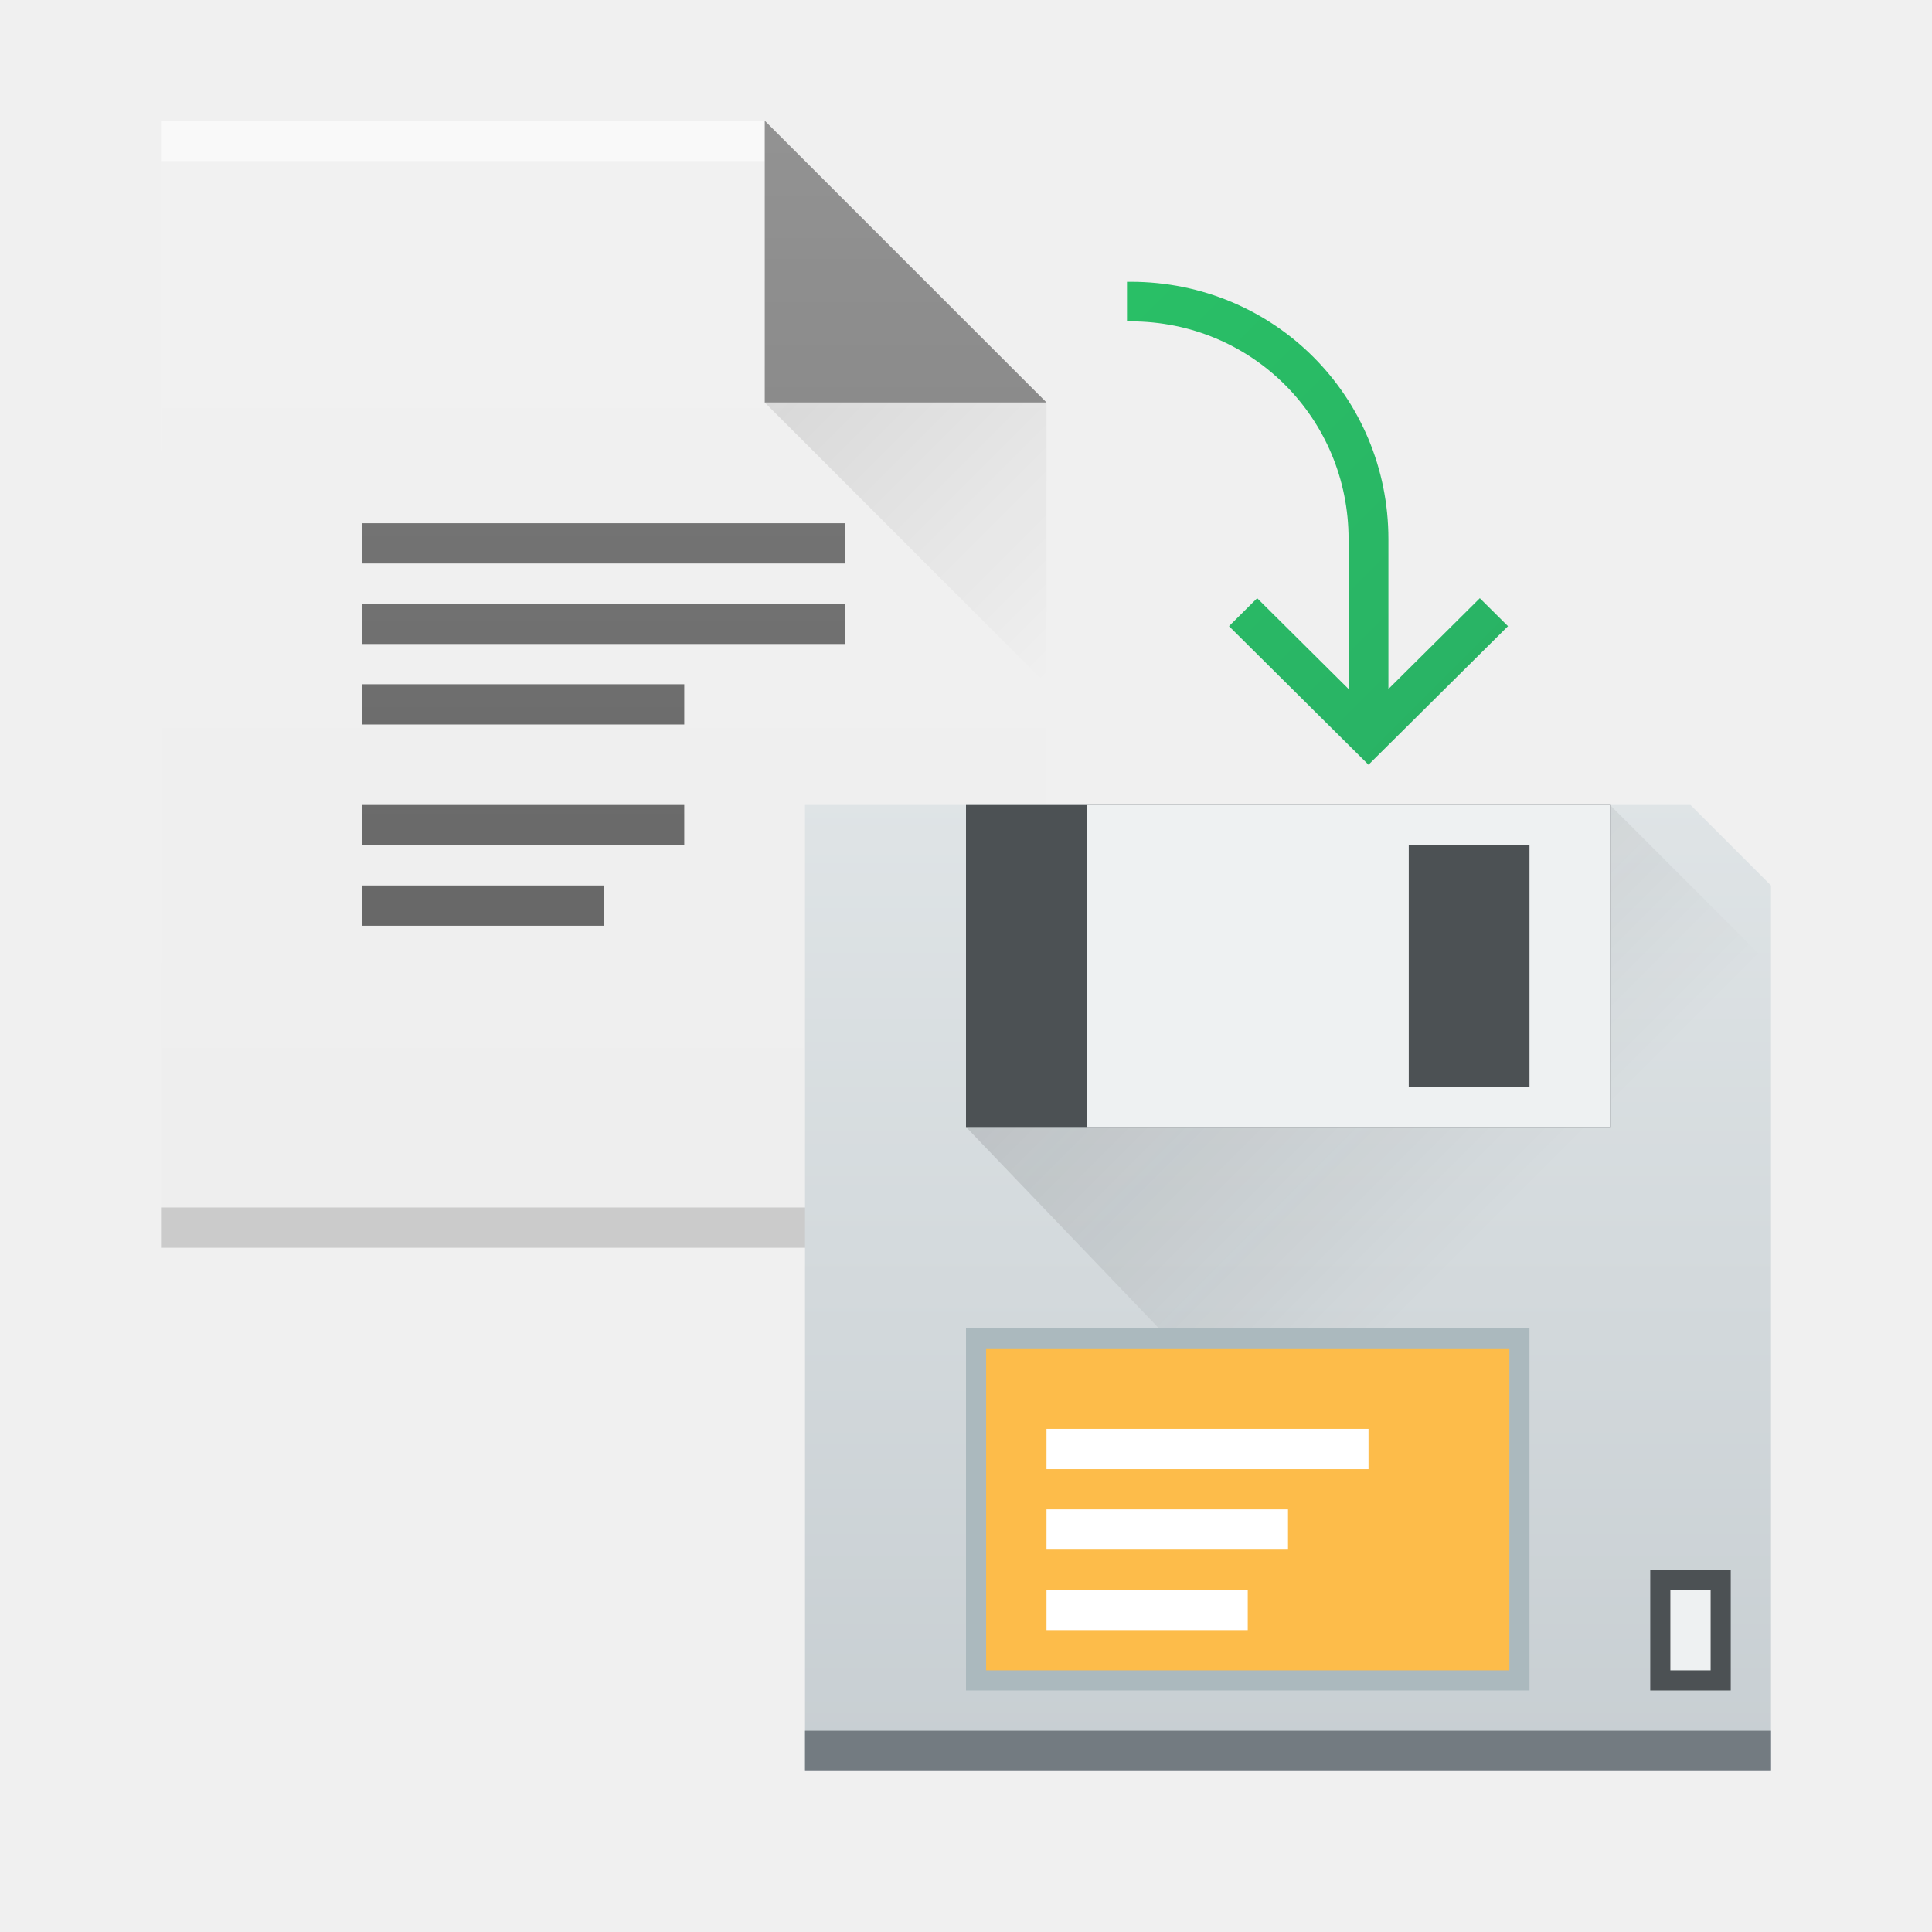
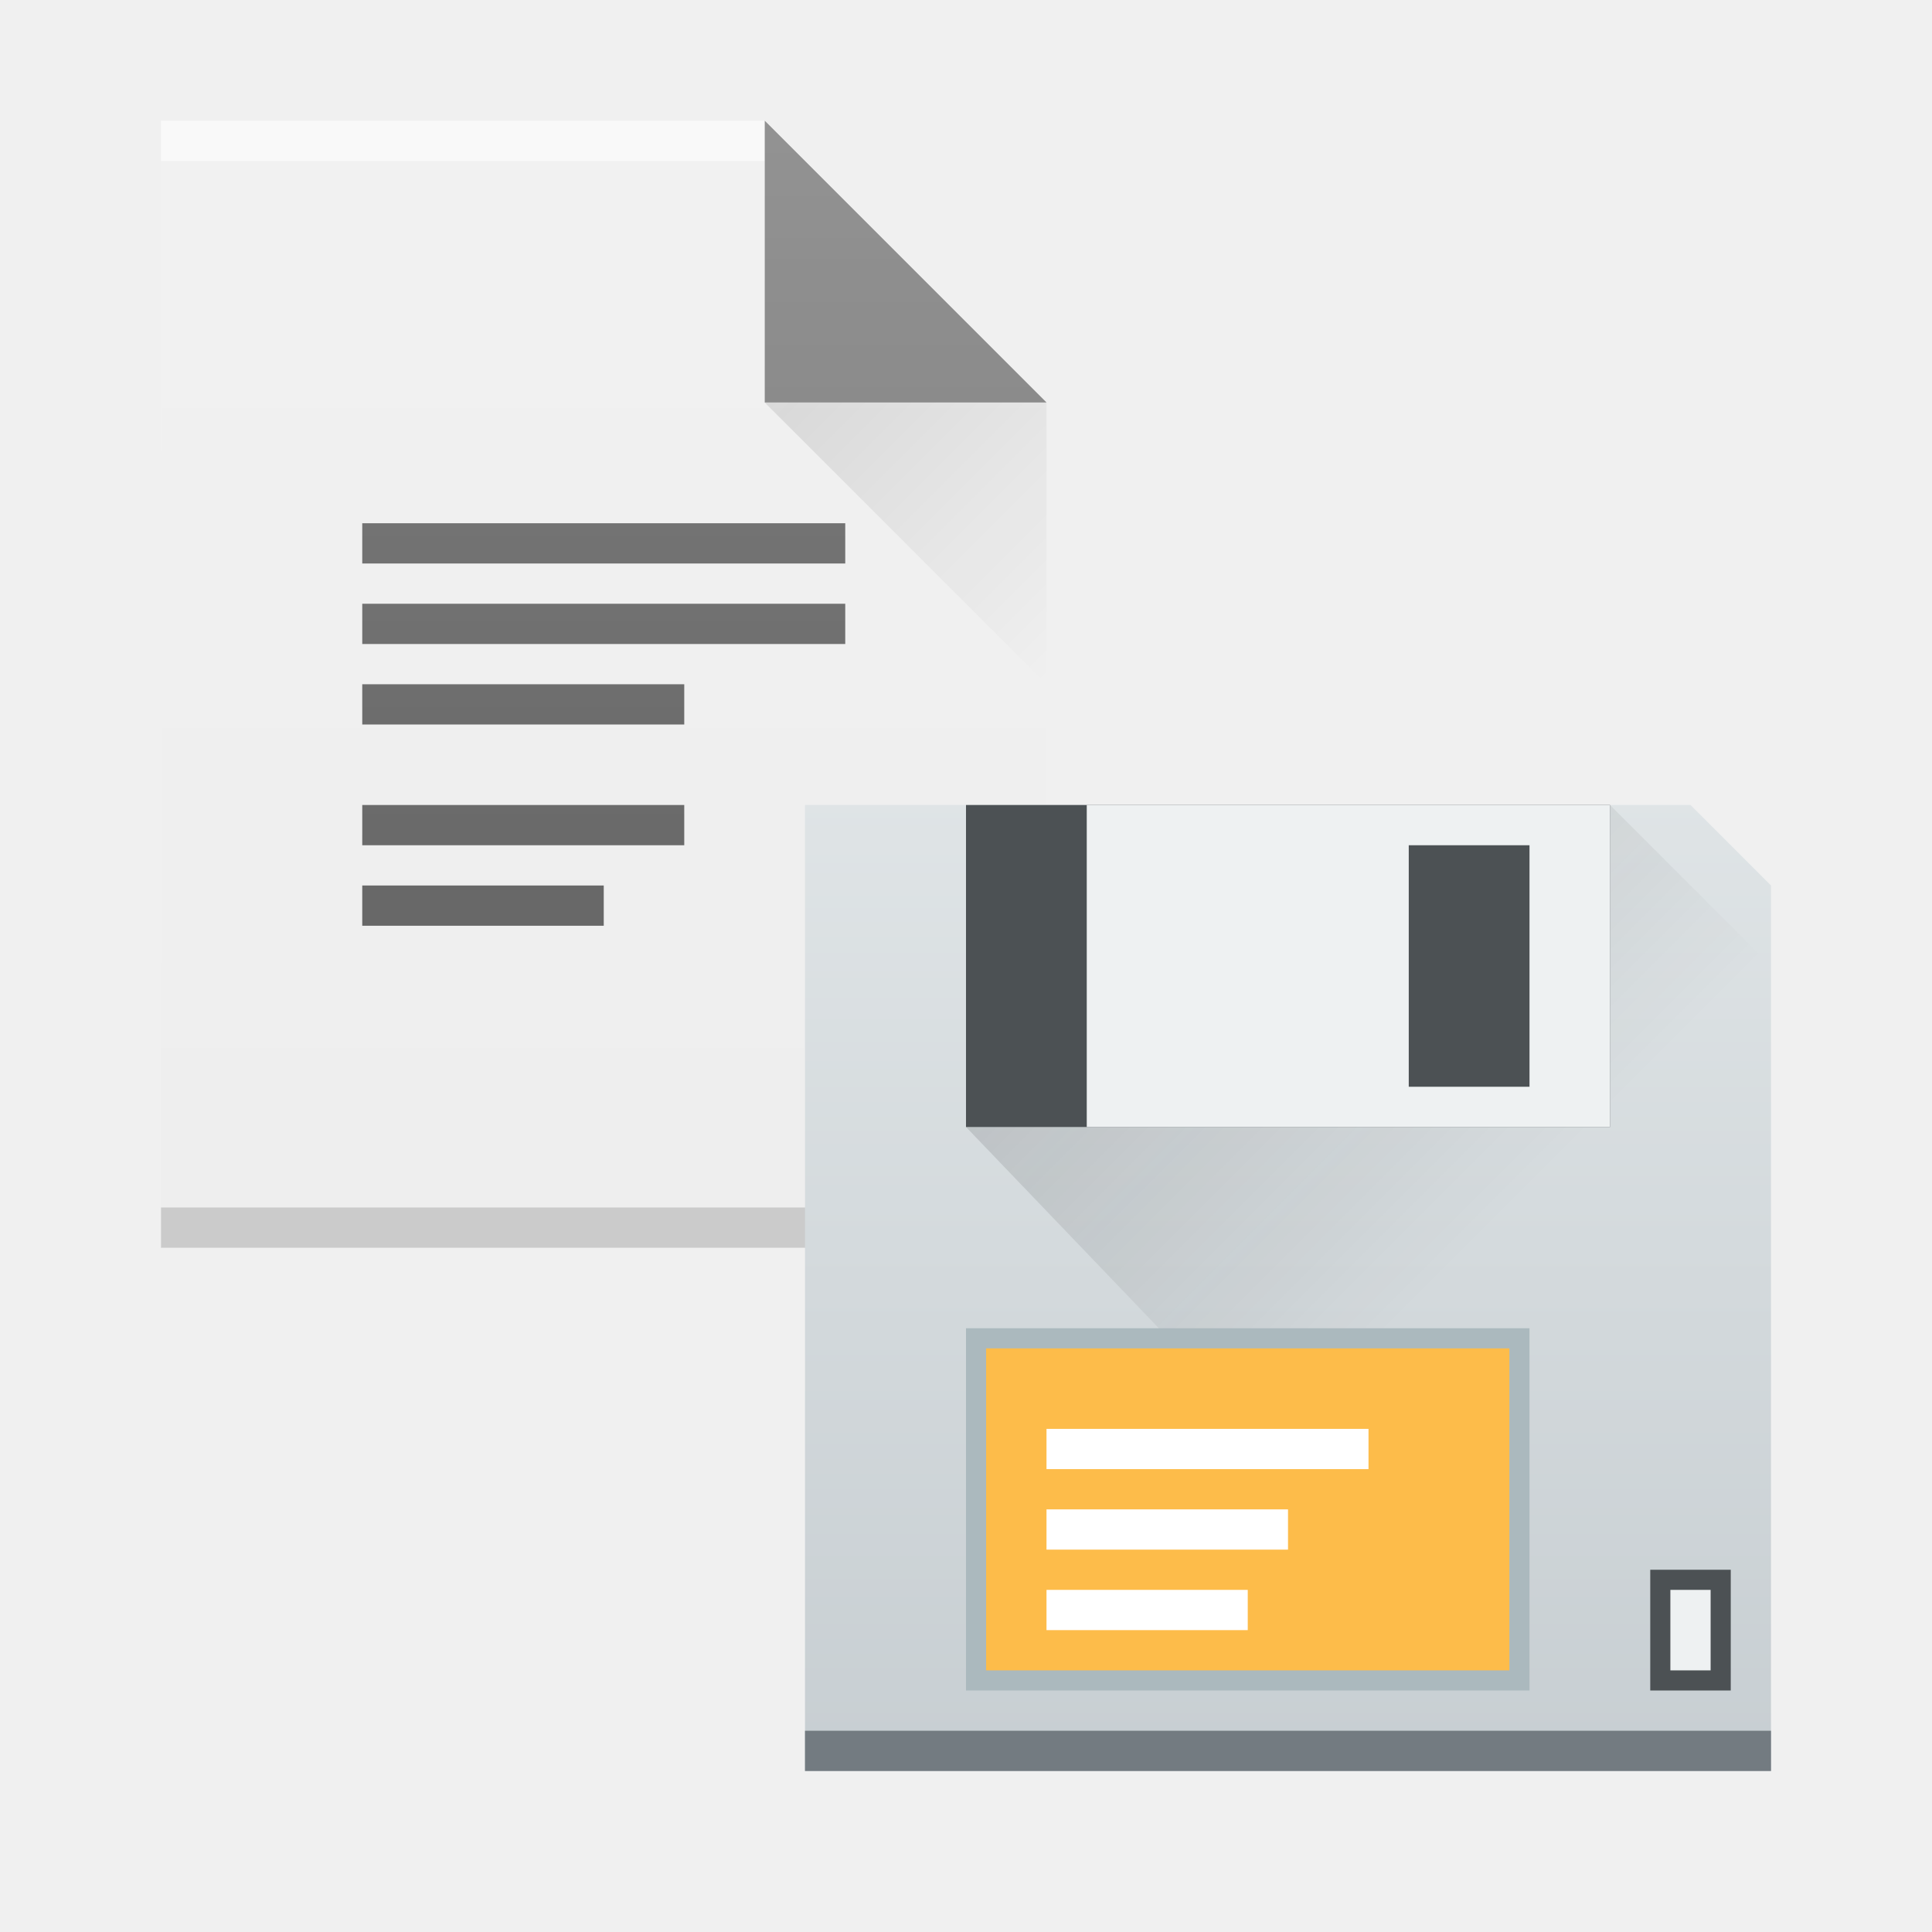
<svg xmlns="http://www.w3.org/2000/svg" id="svg12" version="1" viewBox="0 0 48 48">
  <defs id="defs16">
    <linearGradient id="a" x2="0" y1="392.36" y2="365.36" gradientTransform="translate(309.57,152.44)" gradientUnits="userSpaceOnUse">
      <stop id="stop1" stop-color="#fff" stop-opacity="0" offset="0" />
      <stop id="stop2" stop-color="#fff" stop-opacity=".2" offset="1" />
    </linearGradient>
    <linearGradient id="b" x1="47" x2="54" y1="17" y2="24" gradientTransform="translate(357.57,507.8)" gradientUnits="userSpaceOnUse">
      <stop id="stop5" stop-color="#060606" offset="0" />
      <stop id="stop6" stop-opacity="0" offset="1" />
    </linearGradient>
    <linearGradient id="b-4" x1="398.57" x2="416.57" y1="513.8" y2="531.8" gradientTransform="translate(-390.166,-500.8)" gradientUnits="userSpaceOnUse">
      <stop id="stop3-3" stop-color="#292c2f" offset="0" />
      <stop id="stop4-0" stop-opacity="0" offset="1" />
    </linearGradient>
    <linearGradient id="c" x2="0" y1="543.8" y2="503.8" gradientTransform="matrix(1.125,0,0,1,-431.64,-497.8)" gradientUnits="userSpaceOnUse">
      <stop id="stop1-7" stop-color="#c6cdd1" offset="0" />
      <stop id="stop2-8" stop-color="#e0e5e7" offset="1" />
-     </linearGradient>
-     <linearGradient id="linearGradient8" x1="23.757" x2="37.219" y1="8.757" y2="22.219" gradientUnits="userSpaceOnUse">
-       <stop id="stop7" stop-color="#29c166" offset="0" />
-       <stop id="stop8" stop-color="#29af64" offset="1" />
    </linearGradient>
  </defs>
  <g id="g7" transform="translate(-385.57,-514.8)">
    <g id="g6" color="#000000" color-rendering="auto" image-rendering="auto" shape-rendering="auto" text-rendering="auto">
      <path id="use4" d="m389.57 545.8v-28h15l7 7v21h-14z" fill="#eee" />
      <g id="g5" transform="scale(1,-1)">
        <rect id="rect4" x="389.57" y="-518.8" width="15" height="1" fill="#fff" opacity=".6" />
        <rect id="rect5" x="389.57" y="-545.8" width="22" height="1" opacity=".15" />
      </g>
      <path id="path5" d="m411.57 524.8-7-7v7z" fill-rule="evenodd" opacity=".5" />
      <path id="path6" d="m394.57 537.8v-1h6v1zm0-2v-1h8v1zm0-3v-1h8v1zm0-2v-1h12v1zm0-2v-1h12v1z" opacity=".6" />
    </g>
    <path id="use6" d="m389.57 545.8v-28h15l7 7v21h-14z" fill="url(#a)" />
    <path id="path7" d="m404.57 524.8 7 7v-7z" fill="url(#b)" fill-rule="evenodd" opacity=".1" />
  </g>
  <g id="g1" transform="matrix(.6666667 0 0 .6666667 14.66667 14.66667)">
    <path id="path4" d="m8 8h33l3 3v33h-36z" fill="url(#c)" />
    <rect id="rect4-8" transform="rotate(-90)" x="-44" y="8" width="1.5" height="36" fill="#737b81" stroke-opacity=".55" stroke-width="3.253" />
    <rect id="rect5-8" transform="rotate(-90)" x="-41" y="39.5" width="4.5" height="3" fill="#4c5154" stroke-width=".106" />
    <path id="path5-4" d="m38 8-24 12 23 24h7v-30z" fill="url(#b-4)" fill-rule="evenodd" opacity=".2" />
    <g id="g6-3" transform="translate(4,2)">
      <rect id="rect6" x="10" y="6" width="24" height="12" fill="#4c5154" />
      <path id="path6-1" d="m14.5 6v12h19.5v-12zm12 1.5h4.5v9h-4.5z" fill="#eef1f2" />
    </g>
    <rect id="rect7" transform="rotate(-90)" x="-41" y="14" width="13.5" height="21" fill="#abb9be" stroke-opacity=".55" stroke-width="2.811" />
    <g id="g12" transform="matrix(0,1.090909,-1.083333,0,53.75,-60.11364)" stroke-width=".1">
      <rect id="rect8" transform="rotate(-90)" x="-36" y="81" width="18" height="11" fill="#fdbc4a" />
      <g id="g11" fill="#fff">
        <rect id="rect9" transform="rotate(-90)" x="-33.923" y="86.5" width="8.308" height="1.375" stroke-width=".119" />
        <rect id="rect10" transform="rotate(-90)" x="-33.923" y="89.25" width="6.923" height="1.375" stroke-width=".126" />
        <rect id="rect11" transform="rotate(-90)" x="-33.923" y="83.75" width="11.077" height="1.375" stroke-width=".118" />
      </g>
    </g>
    <rect id="rect12" x="40.25" y="37.25" width="1.5" height="3" fill="#eef1f2" stroke-width="1.5" />
  </g>
-   <path id="path1" class="ColorScheme-Text" d="m37.466 15.557-3.261 3.239-0.205 0.204-0.205-0.204-3.261-3.239 0.7-0.695 2.271 2.256v-3.723c0-2.997-2.395-5.41-5.413-5.41-0.031 0-0.062 1.701e-4 -0.092 5.091e-4l-1.63e-4 -0.984c0.031-2.957e-4 0.061-4.44e-4 0.092-4.44e-4 3.566 0 6.403 2.852 6.403 6.394l1e-6 0.484v0.991l-1e-6 2.248 2.271-2.256 0.7 0.695" color="#232629" fill="url(#linearGradient8)" />
</svg>
